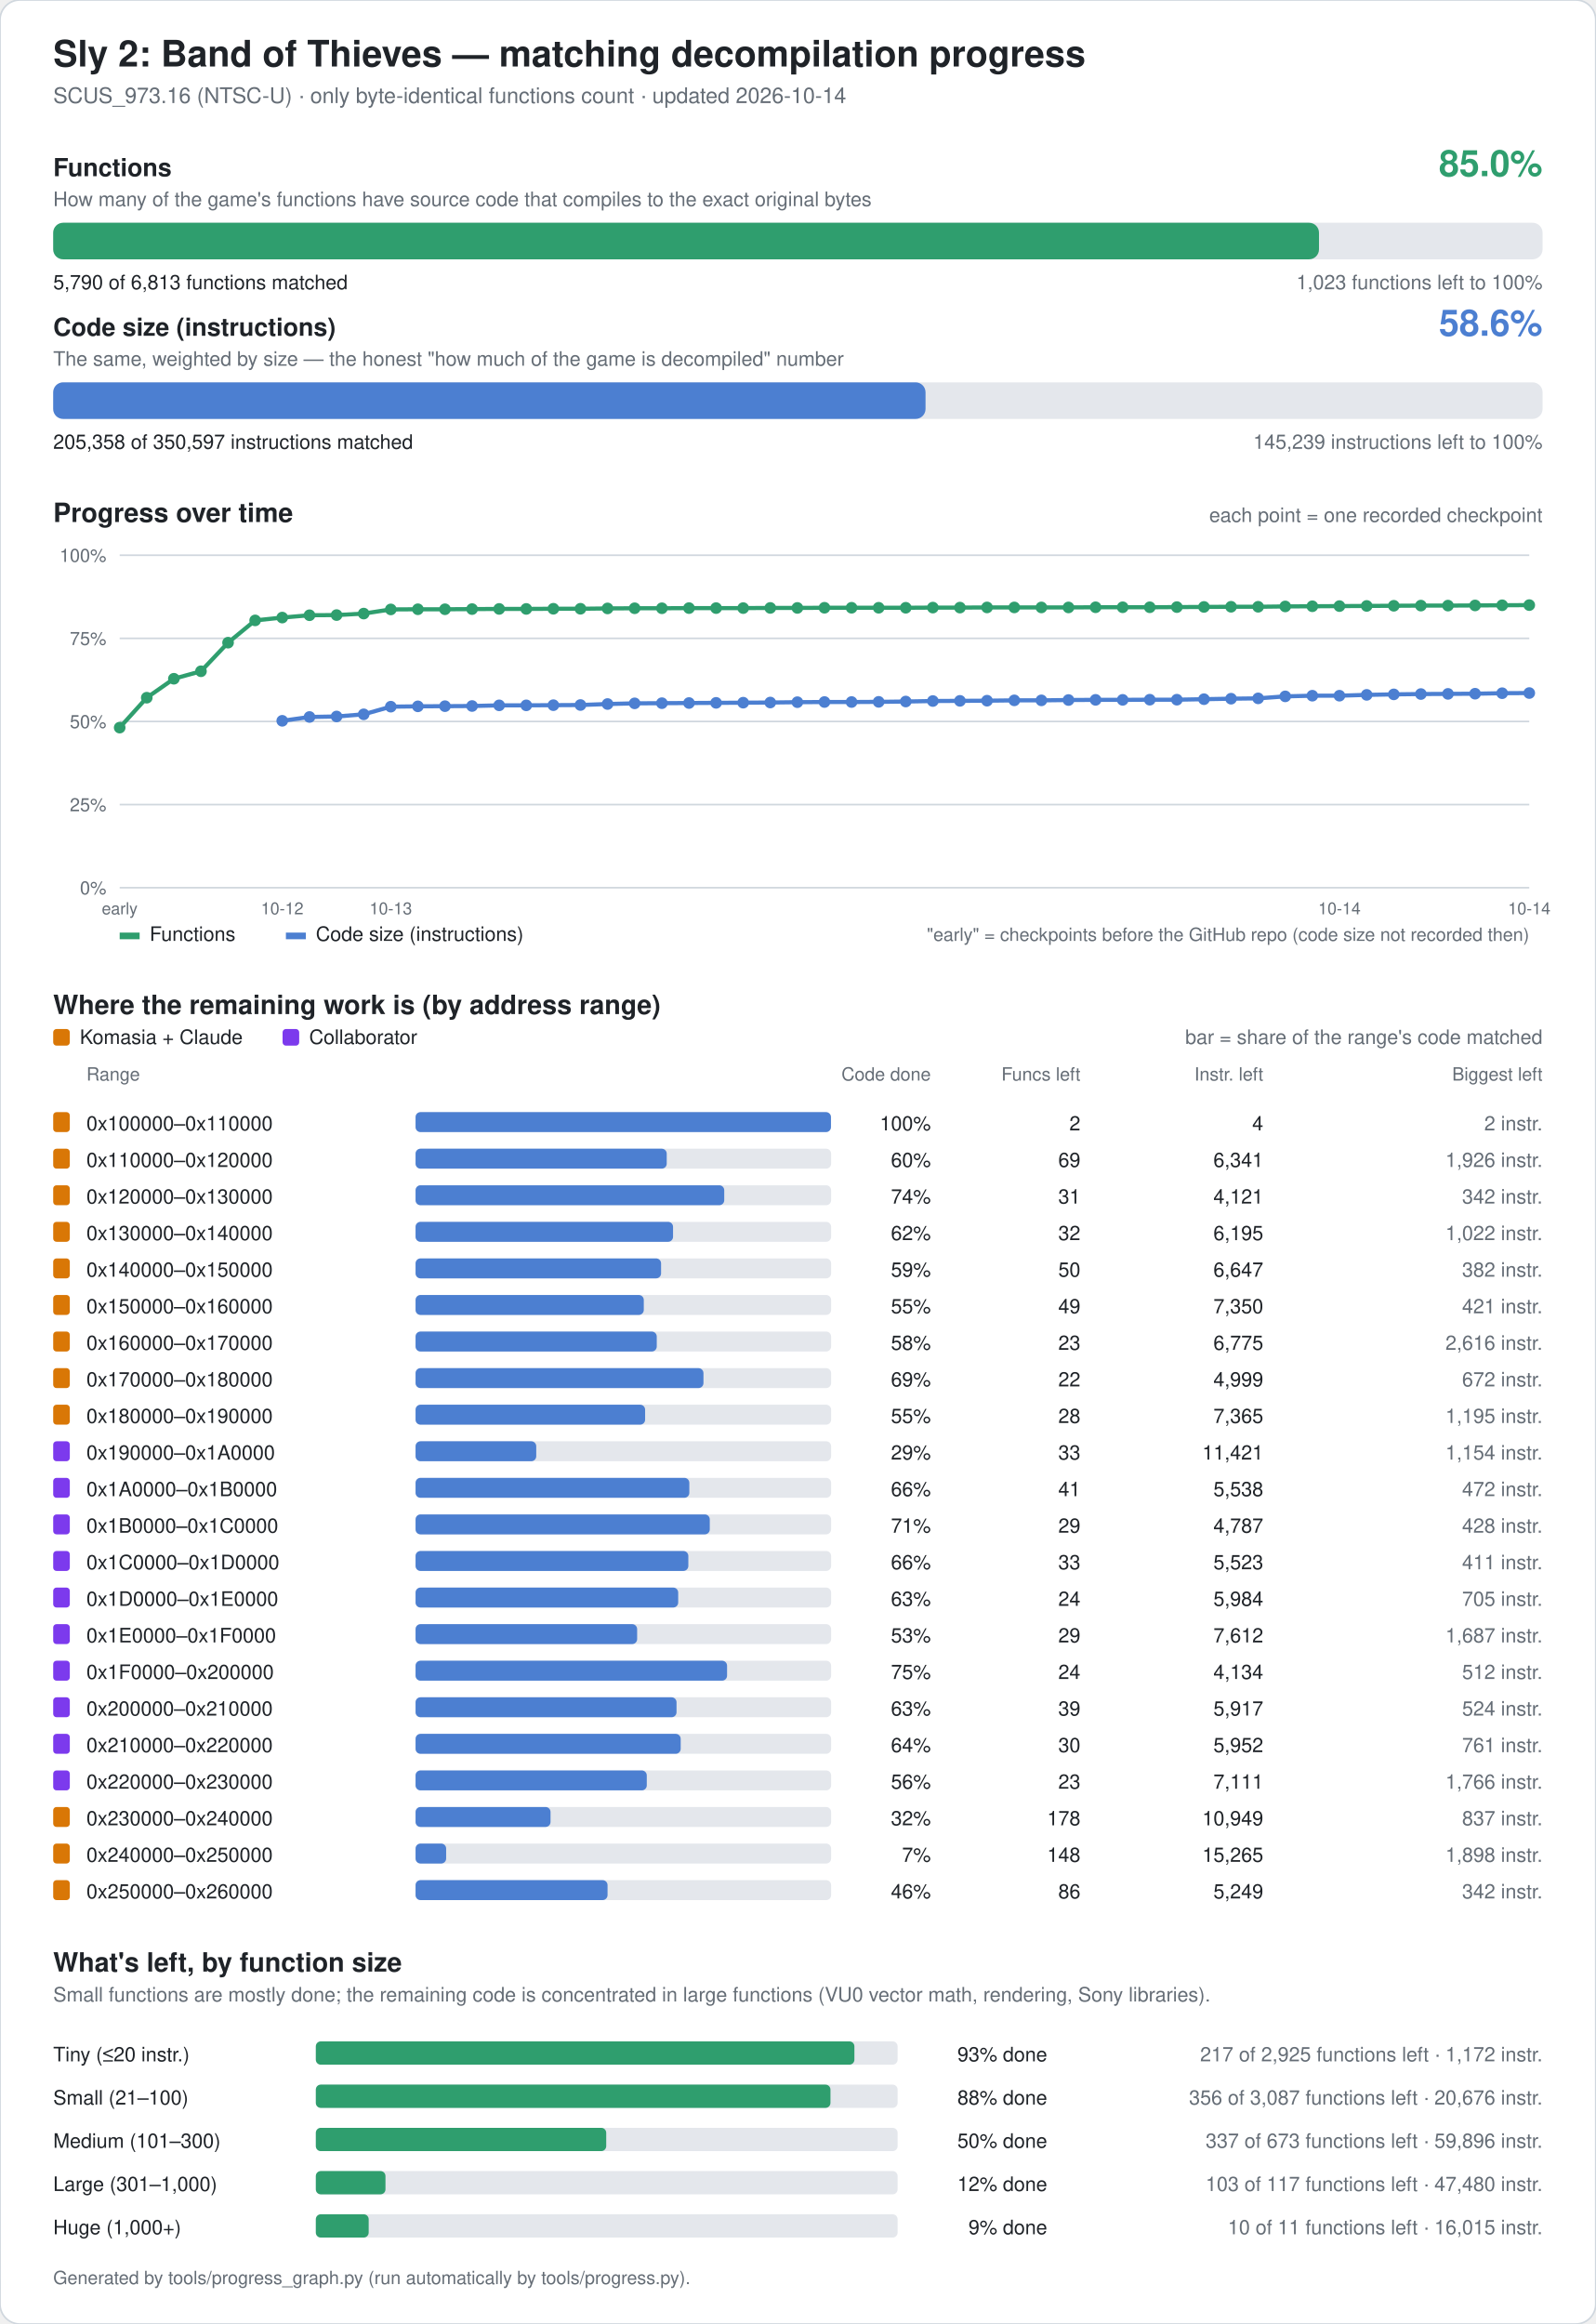
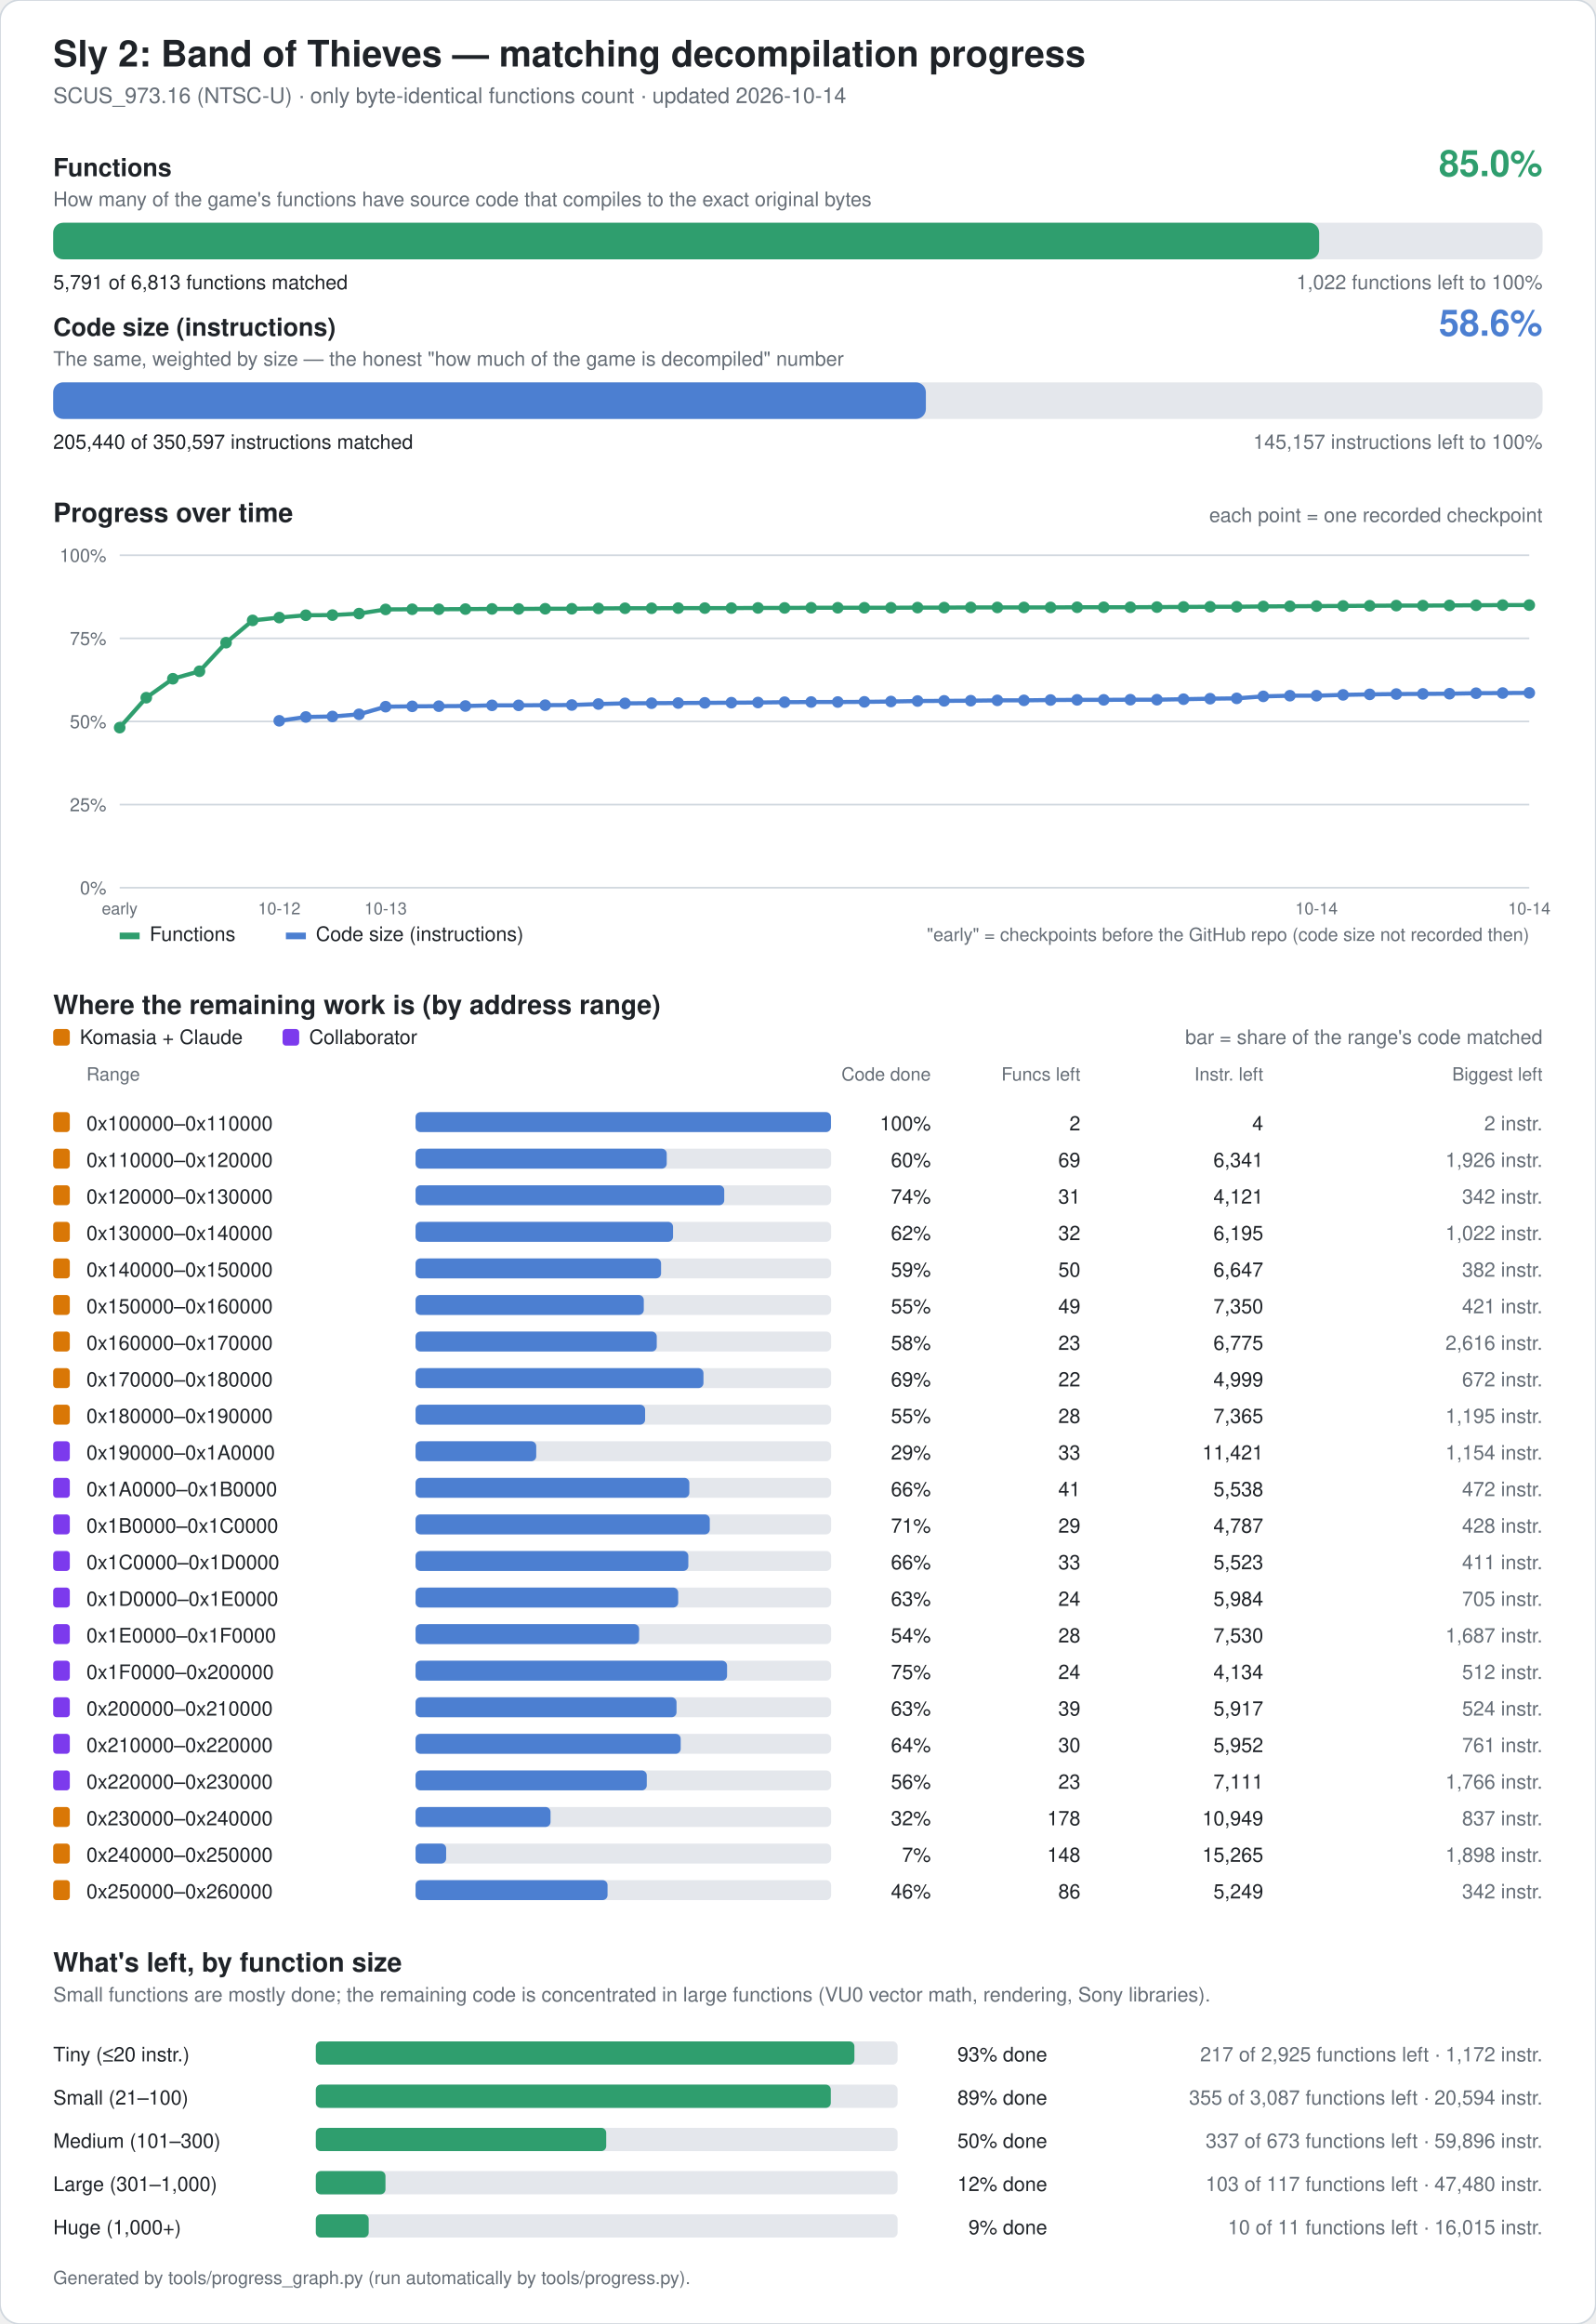
<svg xmlns="http://www.w3.org/2000/svg" width="960" height="1398" viewBox="0 0 960 1398" font-family="-apple-system,BlinkMacSystemFont,Segoe UI,Helvetica,Arial,sans-serif">
  <rect width="960" height="1398" rx="12" fill="#ffffff" stroke="#d0d7de" />
  <text x="32.0" y="40.0" font-size="22" fill="#1f2328" text-anchor="start" font-weight="bold">Sly 2: Band of Thieves — matching decompilation progress</text>
  <text x="32.0" y="62.0" font-size="13" fill="#656d76" text-anchor="start" font-weight="normal">SCUS_973.16 (NTSC-U) · only byte-identical functions count · updated 2026-10-14</text>
  <text x="32.0" y="106.0" font-size="15" fill="#1f2328" text-anchor="start" font-weight="bold">Functions</text>
  <text x="928.0" y="106.0" font-size="22" fill="#2f9e6e" text-anchor="end" font-weight="bold">85.0%</text>
  <text x="32.0" y="124.0" font-size="12" fill="#656d76" text-anchor="start" font-weight="normal">How many of the game's functions have source code that compiles to the exact original bytes</text>
  <rect x="32" y="134" width="896" height="22" rx="6" fill="#e4e7ec" />
-   <rect x="32" y="134" width="761.5" height="22" rx="6" fill="#2f9e6e" />
-   <text x="32.0" y="174.0" font-size="12" fill="#1f2328" text-anchor="start" font-weight="normal">5,790 of 6,813 functions matched</text>
-   <text x="928.0" y="174.0" font-size="12" fill="#656d76" text-anchor="end" font-weight="normal">1,023 functions left to 100%</text>
+   <rect x="32" y="134" width="761.6" height="22" rx="6" fill="#2f9e6e" />
+   <text x="32.0" y="174.0" font-size="12" fill="#1f2328" text-anchor="start" font-weight="normal">5,791 of 6,813 functions matched</text>
+   <text x="928.0" y="174.0" font-size="12" fill="#656d76" text-anchor="end" font-weight="normal">1,022 functions left to 100%</text>
  <text x="32.0" y="202.0" font-size="15" fill="#1f2328" text-anchor="start" font-weight="bold">Code size (instructions)</text>
  <text x="928.0" y="202.0" font-size="22" fill="#4c7fd1" text-anchor="end" font-weight="bold">58.6%</text>
  <text x="32.0" y="220.0" font-size="12" fill="#656d76" text-anchor="start" font-weight="normal">The same, weighted by size — the honest "how much of the game is decompiled" number</text>
  <rect x="32" y="230" width="896" height="22" rx="6" fill="#e4e7ec" />
-   <rect x="32" y="230" width="524.8" height="22" rx="6" fill="#4c7fd1" />
-   <text x="32.0" y="270.0" font-size="12" fill="#1f2328" text-anchor="start" font-weight="normal">205,358 of 350,597 instructions matched</text>
-   <text x="928.0" y="270.0" font-size="12" fill="#656d76" text-anchor="end" font-weight="normal">145,239 instructions left to 100%</text>
+   <rect x="32" y="230" width="525.0" height="22" rx="6" fill="#4c7fd1" />
+   <text x="32.0" y="270.0" font-size="12" fill="#1f2328" text-anchor="start" font-weight="normal">205,440 of 350,597 instructions matched</text>
+   <text x="928.0" y="270.0" font-size="12" fill="#656d76" text-anchor="end" font-weight="normal">145,157 instructions left to 100%</text>
  <text x="32.0" y="314.0" font-size="16" fill="#1f2328" text-anchor="start" font-weight="bold">Progress over time</text>
  <text x="928.0" y="314.0" font-size="12" fill="#656d76" text-anchor="end" font-weight="normal">each point = one recorded checkpoint</text>
  <line x1="72" y1="534.0" x2="920" y2="534.0" stroke="#d0d7de" stroke-width="1" />
  <text x="64.0" y="538.0" font-size="11" fill="#656d76" text-anchor="end" font-weight="normal">0%</text>
  <line x1="72" y1="484.0" x2="920" y2="484.0" stroke="#d0d7de" stroke-width="1" />
  <text x="64.0" y="488.0" font-size="11" fill="#656d76" text-anchor="end" font-weight="normal">25%</text>
  <line x1="72" y1="434.0" x2="920" y2="434.0" stroke="#d0d7de" stroke-width="1" />
  <text x="64.0" y="438.0" font-size="11" fill="#656d76" text-anchor="end" font-weight="normal">50%</text>
  <line x1="72" y1="384.0" x2="920" y2="384.0" stroke="#d0d7de" stroke-width="1" />
  <text x="64.0" y="388.0" font-size="11" fill="#656d76" text-anchor="end" font-weight="normal">75%</text>
  <line x1="72" y1="334.0" x2="920" y2="334.0" stroke="#d0d7de" stroke-width="1" />
  <text x="64.0" y="338.0" font-size="11" fill="#656d76" text-anchor="end" font-weight="normal">100%</text>
-   <polyline fill="none" stroke="#2f9e6e" stroke-width="2.5" stroke-linejoin="round" points="72.0,437.7 88.3,419.7 104.6,408.3 120.9,403.8 137.2,386.6 153.5,373.2 169.8,371.5 186.2,370.1 202.5,370.0 218.8,369.1 235.1,366.6 251.4,366.5 267.7,366.5 284.0,366.4 300.3,366.3 316.6,366.3 332.9,366.2 349.2,366.2 365.5,366.0 381.8,365.9 398.2,365.9 414.5,365.8 430.8,365.8 447.1,365.8 463.4,365.7 479.7,365.7 496.0,365.6 512.3,365.6 528.6,365.6 544.9,365.6 561.2,365.5 577.5,365.5 593.8,365.4 610.2,365.4 626.5,365.4 642.8,365.4 659.1,365.3 675.4,365.3 691.7,365.3 708.0,365.2 724.3,365.1 740.6,365.0 756.9,365.0 773.2,364.8 789.5,364.7 805.8,364.6 822.2,364.5 838.5,364.4 854.8,364.3 871.1,364.3 887.4,364.2 903.7,364.1 920.0,364.0" />
+   <polyline fill="none" stroke="#2f9e6e" stroke-width="2.5" stroke-linejoin="round" points="72.0,437.7 88.0,419.7 104.0,408.3 120.0,403.8 136.0,386.6 152.0,373.2 168.0,371.5 184.0,370.1 200.0,370.0 216.0,369.1 232.0,366.6 248.0,366.5 264.0,366.5 280.0,366.4 296.0,366.3 312.0,366.3 328.0,366.2 344.0,366.2 360.0,366.0 376.0,365.9 392.0,365.9 408.0,365.8 424.0,365.8 440.0,365.8 456.0,365.7 472.0,365.7 488.0,365.6 504.0,365.6 520.0,365.6 536.0,365.6 552.0,365.5 568.0,365.5 584.0,365.4 600.0,365.4 616.0,365.4 632.0,365.4 648.0,365.3 664.0,365.3 680.0,365.3 696.0,365.2 712.0,365.1 728.0,365.0 744.0,365.0 760.0,364.8 776.0,364.7 792.0,364.6 808.0,364.5 824.0,364.4 840.0,364.3 856.0,364.3 872.0,364.2 888.0,364.1 904.0,364.0 920.0,364.0" />
  <circle cx="72.0" cy="437.7" r="3.5" fill="#2f9e6e" />
-   <circle cx="88.3" cy="419.7" r="3.5" fill="#2f9e6e" />
-   <circle cx="104.6" cy="408.3" r="3.5" fill="#2f9e6e" />
-   <circle cx="120.9" cy="403.8" r="3.5" fill="#2f9e6e" />
-   <circle cx="137.2" cy="386.6" r="3.5" fill="#2f9e6e" />
-   <circle cx="153.5" cy="373.2" r="3.5" fill="#2f9e6e" />
-   <circle cx="169.8" cy="371.5" r="3.5" fill="#2f9e6e" />
-   <circle cx="186.2" cy="370.1" r="3.5" fill="#2f9e6e" />
-   <circle cx="202.5" cy="370.0" r="3.5" fill="#2f9e6e" />
-   <circle cx="218.8" cy="369.1" r="3.5" fill="#2f9e6e" />
-   <circle cx="235.1" cy="366.6" r="3.5" fill="#2f9e6e" />
-   <circle cx="251.4" cy="366.5" r="3.5" fill="#2f9e6e" />
-   <circle cx="267.7" cy="366.5" r="3.5" fill="#2f9e6e" />
-   <circle cx="284.0" cy="366.4" r="3.5" fill="#2f9e6e" />
-   <circle cx="300.3" cy="366.3" r="3.5" fill="#2f9e6e" />
-   <circle cx="316.6" cy="366.3" r="3.5" fill="#2f9e6e" />
-   <circle cx="332.9" cy="366.2" r="3.5" fill="#2f9e6e" />
-   <circle cx="349.2" cy="366.2" r="3.5" fill="#2f9e6e" />
-   <circle cx="365.5" cy="366.0" r="3.5" fill="#2f9e6e" />
-   <circle cx="381.8" cy="365.9" r="3.5" fill="#2f9e6e" />
-   <circle cx="398.2" cy="365.9" r="3.5" fill="#2f9e6e" />
-   <circle cx="414.5" cy="365.8" r="3.5" fill="#2f9e6e" />
-   <circle cx="430.8" cy="365.8" r="3.5" fill="#2f9e6e" />
-   <circle cx="447.1" cy="365.8" r="3.5" fill="#2f9e6e" />
-   <circle cx="463.4" cy="365.7" r="3.5" fill="#2f9e6e" />
-   <circle cx="479.7" cy="365.7" r="3.5" fill="#2f9e6e" />
-   <circle cx="496.0" cy="365.6" r="3.5" fill="#2f9e6e" />
-   <circle cx="512.3" cy="365.6" r="3.5" fill="#2f9e6e" />
-   <circle cx="528.6" cy="365.6" r="3.5" fill="#2f9e6e" />
-   <circle cx="544.9" cy="365.6" r="3.5" fill="#2f9e6e" />
-   <circle cx="561.2" cy="365.5" r="3.5" fill="#2f9e6e" />
-   <circle cx="577.5" cy="365.5" r="3.5" fill="#2f9e6e" />
-   <circle cx="593.8" cy="365.4" r="3.5" fill="#2f9e6e" />
-   <circle cx="610.2" cy="365.4" r="3.5" fill="#2f9e6e" />
-   <circle cx="626.5" cy="365.4" r="3.5" fill="#2f9e6e" />
-   <circle cx="642.8" cy="365.4" r="3.5" fill="#2f9e6e" />
-   <circle cx="659.1" cy="365.3" r="3.5" fill="#2f9e6e" />
-   <circle cx="675.4" cy="365.3" r="3.5" fill="#2f9e6e" />
-   <circle cx="691.7" cy="365.3" r="3.5" fill="#2f9e6e" />
-   <circle cx="708.0" cy="365.2" r="3.5" fill="#2f9e6e" />
-   <circle cx="724.3" cy="365.1" r="3.5" fill="#2f9e6e" />
-   <circle cx="740.6" cy="365.0" r="3.5" fill="#2f9e6e" />
-   <circle cx="756.9" cy="365.0" r="3.5" fill="#2f9e6e" />
-   <circle cx="773.2" cy="364.8" r="3.5" fill="#2f9e6e" />
-   <circle cx="789.5" cy="364.7" r="3.5" fill="#2f9e6e" />
-   <circle cx="805.8" cy="364.6" r="3.5" fill="#2f9e6e" />
-   <circle cx="822.2" cy="364.5" r="3.5" fill="#2f9e6e" />
-   <circle cx="838.5" cy="364.4" r="3.5" fill="#2f9e6e" />
-   <circle cx="854.8" cy="364.3" r="3.5" fill="#2f9e6e" />
-   <circle cx="871.1" cy="364.3" r="3.5" fill="#2f9e6e" />
-   <circle cx="887.4" cy="364.2" r="3.5" fill="#2f9e6e" />
-   <circle cx="903.7" cy="364.1" r="3.5" fill="#2f9e6e" />
+   <circle cx="88.0" cy="419.7" r="3.5" fill="#2f9e6e" />
+   <circle cx="104.0" cy="408.3" r="3.5" fill="#2f9e6e" />
+   <circle cx="120.0" cy="403.8" r="3.5" fill="#2f9e6e" />
+   <circle cx="136.0" cy="386.6" r="3.5" fill="#2f9e6e" />
+   <circle cx="152.0" cy="373.2" r="3.5" fill="#2f9e6e" />
+   <circle cx="168.0" cy="371.5" r="3.5" fill="#2f9e6e" />
+   <circle cx="184.0" cy="370.1" r="3.5" fill="#2f9e6e" />
+   <circle cx="200.0" cy="370.0" r="3.5" fill="#2f9e6e" />
+   <circle cx="216.0" cy="369.1" r="3.5" fill="#2f9e6e" />
+   <circle cx="232.0" cy="366.6" r="3.5" fill="#2f9e6e" />
+   <circle cx="248.0" cy="366.5" r="3.5" fill="#2f9e6e" />
+   <circle cx="264.0" cy="366.5" r="3.5" fill="#2f9e6e" />
+   <circle cx="280.0" cy="366.4" r="3.5" fill="#2f9e6e" />
+   <circle cx="296.0" cy="366.3" r="3.5" fill="#2f9e6e" />
+   <circle cx="312.0" cy="366.3" r="3.5" fill="#2f9e6e" />
+   <circle cx="328.0" cy="366.2" r="3.5" fill="#2f9e6e" />
+   <circle cx="344.0" cy="366.2" r="3.5" fill="#2f9e6e" />
+   <circle cx="360.0" cy="366.0" r="3.5" fill="#2f9e6e" />
+   <circle cx="376.0" cy="365.9" r="3.5" fill="#2f9e6e" />
+   <circle cx="392.0" cy="365.9" r="3.5" fill="#2f9e6e" />
+   <circle cx="408.0" cy="365.8" r="3.5" fill="#2f9e6e" />
+   <circle cx="424.0" cy="365.8" r="3.5" fill="#2f9e6e" />
+   <circle cx="440.0" cy="365.8" r="3.5" fill="#2f9e6e" />
+   <circle cx="456.0" cy="365.7" r="3.5" fill="#2f9e6e" />
+   <circle cx="472.0" cy="365.7" r="3.5" fill="#2f9e6e" />
+   <circle cx="488.0" cy="365.6" r="3.5" fill="#2f9e6e" />
+   <circle cx="504.0" cy="365.6" r="3.5" fill="#2f9e6e" />
+   <circle cx="520.0" cy="365.6" r="3.5" fill="#2f9e6e" />
+   <circle cx="536.0" cy="365.6" r="3.5" fill="#2f9e6e" />
+   <circle cx="552.0" cy="365.5" r="3.5" fill="#2f9e6e" />
+   <circle cx="568.0" cy="365.5" r="3.5" fill="#2f9e6e" />
+   <circle cx="584.0" cy="365.4" r="3.5" fill="#2f9e6e" />
+   <circle cx="600.0" cy="365.4" r="3.5" fill="#2f9e6e" />
+   <circle cx="616.0" cy="365.4" r="3.5" fill="#2f9e6e" />
+   <circle cx="632.0" cy="365.4" r="3.5" fill="#2f9e6e" />
+   <circle cx="648.0" cy="365.3" r="3.5" fill="#2f9e6e" />
+   <circle cx="664.0" cy="365.3" r="3.5" fill="#2f9e6e" />
+   <circle cx="680.0" cy="365.3" r="3.5" fill="#2f9e6e" />
+   <circle cx="696.0" cy="365.2" r="3.5" fill="#2f9e6e" />
+   <circle cx="712.0" cy="365.1" r="3.5" fill="#2f9e6e" />
+   <circle cx="728.0" cy="365.0" r="3.5" fill="#2f9e6e" />
+   <circle cx="744.0" cy="365.0" r="3.5" fill="#2f9e6e" />
+   <circle cx="760.0" cy="364.8" r="3.5" fill="#2f9e6e" />
+   <circle cx="776.0" cy="364.7" r="3.5" fill="#2f9e6e" />
+   <circle cx="792.0" cy="364.6" r="3.5" fill="#2f9e6e" />
+   <circle cx="808.0" cy="364.5" r="3.5" fill="#2f9e6e" />
+   <circle cx="824.0" cy="364.4" r="3.5" fill="#2f9e6e" />
+   <circle cx="840.0" cy="364.3" r="3.5" fill="#2f9e6e" />
+   <circle cx="856.0" cy="364.3" r="3.5" fill="#2f9e6e" />
+   <circle cx="872.0" cy="364.2" r="3.5" fill="#2f9e6e" />
+   <circle cx="888.0" cy="364.1" r="3.5" fill="#2f9e6e" />
+   <circle cx="904.0" cy="364.0" r="3.5" fill="#2f9e6e" />
  <circle cx="920.0" cy="364.0" r="3.5" fill="#2f9e6e" />
-   <polyline fill="none" stroke="#4c7fd1" stroke-width="2.5" stroke-linejoin="round" points="169.8,433.6 186.2,431.3 202.5,431.0 218.8,429.7 235.1,425.1 251.4,424.9 267.7,424.8 284.0,424.7 300.3,424.3 316.6,424.3 332.9,424.2 349.2,424.1 365.5,423.5 381.8,423.1 398.2,423.0 414.5,422.9 430.8,422.8 447.1,422.7 463.4,422.6 479.7,422.4 496.0,422.3 512.3,422.3 528.6,422.2 544.9,422.0 561.2,421.7 577.5,421.6 593.8,421.5 610.2,421.3 626.5,421.3 642.8,421.1 659.1,421.0 675.4,421.0 691.7,420.9 708.0,420.9 724.3,420.6 740.6,420.3 756.9,420.1 773.2,418.9 789.5,418.5 805.8,418.5 822.2,418.0 838.5,417.7 854.8,417.5 871.1,417.4 887.4,417.3 903.7,417.0 920.0,416.9" />
-   <circle cx="169.8" cy="433.6" r="3.5" fill="#4c7fd1" />
-   <circle cx="186.2" cy="431.3" r="3.5" fill="#4c7fd1" />
-   <circle cx="202.5" cy="431.0" r="3.5" fill="#4c7fd1" />
-   <circle cx="218.8" cy="429.7" r="3.5" fill="#4c7fd1" />
-   <circle cx="235.1" cy="425.1" r="3.5" fill="#4c7fd1" />
-   <circle cx="251.4" cy="424.9" r="3.5" fill="#4c7fd1" />
-   <circle cx="267.7" cy="424.8" r="3.5" fill="#4c7fd1" />
-   <circle cx="284.0" cy="424.7" r="3.5" fill="#4c7fd1" />
-   <circle cx="300.3" cy="424.3" r="3.5" fill="#4c7fd1" />
-   <circle cx="316.6" cy="424.3" r="3.5" fill="#4c7fd1" />
-   <circle cx="332.9" cy="424.2" r="3.5" fill="#4c7fd1" />
-   <circle cx="349.2" cy="424.1" r="3.5" fill="#4c7fd1" />
-   <circle cx="365.5" cy="423.5" r="3.5" fill="#4c7fd1" />
-   <circle cx="381.8" cy="423.1" r="3.5" fill="#4c7fd1" />
-   <circle cx="398.2" cy="423.0" r="3.5" fill="#4c7fd1" />
-   <circle cx="414.5" cy="422.9" r="3.5" fill="#4c7fd1" />
-   <circle cx="430.8" cy="422.8" r="3.5" fill="#4c7fd1" />
-   <circle cx="447.1" cy="422.7" r="3.5" fill="#4c7fd1" />
-   <circle cx="463.4" cy="422.6" r="3.5" fill="#4c7fd1" />
-   <circle cx="479.7" cy="422.4" r="3.5" fill="#4c7fd1" />
-   <circle cx="496.0" cy="422.3" r="3.5" fill="#4c7fd1" />
-   <circle cx="512.3" cy="422.3" r="3.5" fill="#4c7fd1" />
-   <circle cx="528.6" cy="422.2" r="3.5" fill="#4c7fd1" />
-   <circle cx="544.9" cy="422.0" r="3.5" fill="#4c7fd1" />
-   <circle cx="561.2" cy="421.7" r="3.5" fill="#4c7fd1" />
-   <circle cx="577.5" cy="421.6" r="3.5" fill="#4c7fd1" />
-   <circle cx="593.8" cy="421.5" r="3.5" fill="#4c7fd1" />
-   <circle cx="610.2" cy="421.3" r="3.5" fill="#4c7fd1" />
-   <circle cx="626.5" cy="421.3" r="3.5" fill="#4c7fd1" />
-   <circle cx="642.8" cy="421.1" r="3.5" fill="#4c7fd1" />
-   <circle cx="659.1" cy="421.0" r="3.5" fill="#4c7fd1" />
-   <circle cx="675.4" cy="421.0" r="3.5" fill="#4c7fd1" />
-   <circle cx="691.7" cy="420.9" r="3.5" fill="#4c7fd1" />
-   <circle cx="708.0" cy="420.9" r="3.5" fill="#4c7fd1" />
-   <circle cx="724.3" cy="420.6" r="3.5" fill="#4c7fd1" />
-   <circle cx="740.6" cy="420.3" r="3.5" fill="#4c7fd1" />
-   <circle cx="756.9" cy="420.1" r="3.5" fill="#4c7fd1" />
-   <circle cx="773.2" cy="418.9" r="3.5" fill="#4c7fd1" />
-   <circle cx="789.5" cy="418.5" r="3.5" fill="#4c7fd1" />
-   <circle cx="805.8" cy="418.5" r="3.5" fill="#4c7fd1" />
-   <circle cx="822.2" cy="418.0" r="3.5" fill="#4c7fd1" />
-   <circle cx="838.5" cy="417.7" r="3.5" fill="#4c7fd1" />
-   <circle cx="854.8" cy="417.5" r="3.5" fill="#4c7fd1" />
-   <circle cx="871.1" cy="417.4" r="3.5" fill="#4c7fd1" />
-   <circle cx="887.4" cy="417.3" r="3.5" fill="#4c7fd1" />
-   <circle cx="903.7" cy="417.0" r="3.5" fill="#4c7fd1" />
-   <circle cx="920.0" cy="416.9" r="3.5" fill="#4c7fd1" />
+   <polyline fill="none" stroke="#4c7fd1" stroke-width="2.5" stroke-linejoin="round" points="168.0,433.6 184.0,431.3 200.0,431.0 216.0,429.7 232.0,425.1 248.0,424.9 264.0,424.8 280.0,424.7 296.0,424.3 312.0,424.3 328.0,424.2 344.0,424.1 360.0,423.5 376.0,423.1 392.0,423.0 408.0,422.9 424.0,422.8 440.0,422.7 456.0,422.6 472.0,422.4 488.0,422.3 504.0,422.3 520.0,422.2 536.0,422.0 552.0,421.7 568.0,421.6 584.0,421.5 600.0,421.3 616.0,421.3 632.0,421.1 648.0,421.0 664.0,421.0 680.0,420.9 696.0,420.9 712.0,420.6 728.0,420.3 744.0,420.1 760.0,418.9 776.0,418.5 792.0,418.5 808.0,418.0 824.0,417.7 840.0,417.5 856.0,417.4 872.0,417.3 888.0,417.0 904.0,416.9 920.0,416.8" />
+   <circle cx="168.0" cy="433.6" r="3.5" fill="#4c7fd1" />
+   <circle cx="184.0" cy="431.3" r="3.5" fill="#4c7fd1" />
+   <circle cx="200.0" cy="431.0" r="3.5" fill="#4c7fd1" />
+   <circle cx="216.0" cy="429.7" r="3.5" fill="#4c7fd1" />
+   <circle cx="232.0" cy="425.1" r="3.5" fill="#4c7fd1" />
+   <circle cx="248.0" cy="424.9" r="3.5" fill="#4c7fd1" />
+   <circle cx="264.0" cy="424.8" r="3.5" fill="#4c7fd1" />
+   <circle cx="280.0" cy="424.7" r="3.5" fill="#4c7fd1" />
+   <circle cx="296.0" cy="424.3" r="3.5" fill="#4c7fd1" />
+   <circle cx="312.0" cy="424.3" r="3.5" fill="#4c7fd1" />
+   <circle cx="328.0" cy="424.2" r="3.5" fill="#4c7fd1" />
+   <circle cx="344.0" cy="424.1" r="3.5" fill="#4c7fd1" />
+   <circle cx="360.0" cy="423.5" r="3.5" fill="#4c7fd1" />
+   <circle cx="376.0" cy="423.1" r="3.5" fill="#4c7fd1" />
+   <circle cx="392.0" cy="423.0" r="3.5" fill="#4c7fd1" />
+   <circle cx="408.0" cy="422.9" r="3.5" fill="#4c7fd1" />
+   <circle cx="424.0" cy="422.8" r="3.5" fill="#4c7fd1" />
+   <circle cx="440.0" cy="422.7" r="3.5" fill="#4c7fd1" />
+   <circle cx="456.0" cy="422.6" r="3.5" fill="#4c7fd1" />
+   <circle cx="472.0" cy="422.4" r="3.5" fill="#4c7fd1" />
+   <circle cx="488.0" cy="422.3" r="3.5" fill="#4c7fd1" />
+   <circle cx="504.0" cy="422.3" r="3.5" fill="#4c7fd1" />
+   <circle cx="520.0" cy="422.2" r="3.5" fill="#4c7fd1" />
+   <circle cx="536.0" cy="422.0" r="3.5" fill="#4c7fd1" />
+   <circle cx="552.0" cy="421.7" r="3.5" fill="#4c7fd1" />
+   <circle cx="568.0" cy="421.6" r="3.5" fill="#4c7fd1" />
+   <circle cx="584.0" cy="421.5" r="3.5" fill="#4c7fd1" />
+   <circle cx="600.0" cy="421.3" r="3.5" fill="#4c7fd1" />
+   <circle cx="616.0" cy="421.3" r="3.5" fill="#4c7fd1" />
+   <circle cx="632.0" cy="421.1" r="3.5" fill="#4c7fd1" />
+   <circle cx="648.0" cy="421.0" r="3.5" fill="#4c7fd1" />
+   <circle cx="664.0" cy="421.0" r="3.5" fill="#4c7fd1" />
+   <circle cx="680.0" cy="420.9" r="3.5" fill="#4c7fd1" />
+   <circle cx="696.0" cy="420.9" r="3.5" fill="#4c7fd1" />
+   <circle cx="712.0" cy="420.6" r="3.5" fill="#4c7fd1" />
+   <circle cx="728.0" cy="420.3" r="3.5" fill="#4c7fd1" />
+   <circle cx="744.0" cy="420.1" r="3.5" fill="#4c7fd1" />
+   <circle cx="760.0" cy="418.9" r="3.5" fill="#4c7fd1" />
+   <circle cx="776.0" cy="418.5" r="3.5" fill="#4c7fd1" />
+   <circle cx="792.0" cy="418.5" r="3.5" fill="#4c7fd1" />
+   <circle cx="808.0" cy="418.0" r="3.5" fill="#4c7fd1" />
+   <circle cx="824.0" cy="417.7" r="3.5" fill="#4c7fd1" />
+   <circle cx="840.0" cy="417.5" r="3.5" fill="#4c7fd1" />
+   <circle cx="856.0" cy="417.4" r="3.5" fill="#4c7fd1" />
+   <circle cx="872.0" cy="417.3" r="3.5" fill="#4c7fd1" />
+   <circle cx="888.0" cy="417.0" r="3.5" fill="#4c7fd1" />
+   <circle cx="904.0" cy="416.9" r="3.5" fill="#4c7fd1" />
+   <circle cx="920.0" cy="416.8" r="3.5" fill="#4c7fd1" />
  <text x="72.0" y="550.0" font-size="10" fill="#656d76" text-anchor="middle" font-weight="normal">early</text>
-   <text x="169.8" y="550.0" font-size="10" fill="#656d76" text-anchor="middle" font-weight="normal">10-12</text>
-   <text x="235.1" y="550.0" font-size="10" fill="#656d76" text-anchor="middle" font-weight="normal">10-13</text>
-   <text x="805.8" y="550.0" font-size="10" fill="#656d76" text-anchor="middle" font-weight="normal">10-14</text>
+   <text x="168.0" y="550.0" font-size="10" fill="#656d76" text-anchor="middle" font-weight="normal">10-12</text>
+   <text x="232.0" y="550.0" font-size="10" fill="#656d76" text-anchor="middle" font-weight="normal">10-13</text>
+   <text x="792.0" y="550.0" font-size="10" fill="#656d76" text-anchor="middle" font-weight="normal">10-14</text>
  <text x="920.0" y="550.0" font-size="10" fill="#656d76" text-anchor="middle" font-weight="normal">10-14</text>
  <rect x="72" y="561" width="12" height="4" fill="#2f9e6e" />
  <text x="90.0" y="566.0" font-size="12" fill="#1f2328" text-anchor="start" font-weight="normal">Functions</text>
  <rect x="172" y="561" width="12" height="4" fill="#4c7fd1" />
  <text x="190.0" y="566.0" font-size="12" fill="#1f2328" text-anchor="start" font-weight="normal">Code size (instructions)</text>
  <text x="920.0" y="566.0" font-size="11" fill="#656d76" text-anchor="end" font-weight="normal">"early" = checkpoints before the GitHub repo (code size not recorded then)</text>
  <text x="32.0" y="610.0" font-size="16" fill="#1f2328" text-anchor="start" font-weight="bold">Where the remaining work is (by address range)</text>
  <rect x="32" y="619" width="10" height="10" rx="2" fill="#d97706" />
  <text x="48.0" y="628.0" font-size="12" fill="#1f2328" text-anchor="start" font-weight="normal">Komasia + Claude</text>
  <rect x="170" y="619" width="10" height="10" rx="2" fill="#7c3aed" />
  <text x="186.0" y="628.0" font-size="12" fill="#1f2328" text-anchor="start" font-weight="normal">Collaborator</text>
  <text x="928.0" y="628.0" font-size="12" fill="#656d76" text-anchor="end" font-weight="normal">bar = share of the range's code matched</text>
  <text x="52.0" y="650.0" font-size="11" fill="#656d76" text-anchor="start" font-weight="normal">Range</text>
  <text x="560.0" y="650.0" font-size="11" fill="#656d76" text-anchor="end" font-weight="normal">Code done</text>
  <text x="650.0" y="650.0" font-size="11" fill="#656d76" text-anchor="end" font-weight="normal">Funcs left</text>
  <text x="760.0" y="650.0" font-size="11" fill="#656d76" text-anchor="end" font-weight="normal">Instr. left</text>
  <text x="928.0" y="650.0" font-size="11" fill="#656d76" text-anchor="end" font-weight="normal">Biggest left</text>
  <rect x="32" y="669" width="10" height="12" rx="2" fill="#d97706" />
  <text x="52.0" y="680.0" font-size="12" fill="#1f2328" text-anchor="start" font-weight="normal">0x100000–0x110000</text>
  <rect x="250" y="669" width="250" height="12" rx="3" fill="#e4e7ec" />
  <rect x="250" y="669" width="249.9" height="12" rx="3" fill="#4c7fd1" />
  <text x="560.0" y="680.0" font-size="12" fill="#1f2328" text-anchor="end" font-weight="normal">100%</text>
  <text x="650.0" y="680.0" font-size="12" fill="#1f2328" text-anchor="end" font-weight="normal">2</text>
  <text x="760.0" y="680.0" font-size="12" fill="#1f2328" text-anchor="end" font-weight="normal">4</text>
  <text x="928.0" y="680.0" font-size="12" fill="#656d76" text-anchor="end" font-weight="normal">2 instr.</text>
  <rect x="32" y="691" width="10" height="12" rx="2" fill="#d97706" />
  <text x="52.0" y="702.0" font-size="12" fill="#1f2328" text-anchor="start" font-weight="normal">0x110000–0x120000</text>
  <rect x="250" y="691" width="250" height="12" rx="3" fill="#e4e7ec" />
  <rect x="250" y="691" width="151.1" height="12" rx="3" fill="#4c7fd1" />
  <text x="560.0" y="702.0" font-size="12" fill="#1f2328" text-anchor="end" font-weight="normal">60%</text>
  <text x="650.0" y="702.0" font-size="12" fill="#1f2328" text-anchor="end" font-weight="normal">69</text>
  <text x="760.0" y="702.0" font-size="12" fill="#1f2328" text-anchor="end" font-weight="normal">6,341</text>
  <text x="928.0" y="702.0" font-size="12" fill="#656d76" text-anchor="end" font-weight="normal">1,926 instr.</text>
  <rect x="32" y="713" width="10" height="12" rx="2" fill="#d97706" />
  <text x="52.0" y="724.0" font-size="12" fill="#1f2328" text-anchor="start" font-weight="normal">0x120000–0x130000</text>
  <rect x="250" y="713" width="250" height="12" rx="3" fill="#e4e7ec" />
  <rect x="250" y="713" width="185.7" height="12" rx="3" fill="#4c7fd1" />
  <text x="560.0" y="724.0" font-size="12" fill="#1f2328" text-anchor="end" font-weight="normal">74%</text>
  <text x="650.0" y="724.0" font-size="12" fill="#1f2328" text-anchor="end" font-weight="normal">31</text>
  <text x="760.0" y="724.0" font-size="12" fill="#1f2328" text-anchor="end" font-weight="normal">4,121</text>
  <text x="928.0" y="724.0" font-size="12" fill="#656d76" text-anchor="end" font-weight="normal">342 instr.</text>
  <rect x="32" y="735" width="10" height="12" rx="2" fill="#d97706" />
  <text x="52.0" y="746.0" font-size="12" fill="#1f2328" text-anchor="start" font-weight="normal">0x130000–0x140000</text>
  <rect x="250" y="735" width="250" height="12" rx="3" fill="#e4e7ec" />
  <rect x="250" y="735" width="154.9" height="12" rx="3" fill="#4c7fd1" />
  <text x="560.0" y="746.0" font-size="12" fill="#1f2328" text-anchor="end" font-weight="normal">62%</text>
  <text x="650.0" y="746.0" font-size="12" fill="#1f2328" text-anchor="end" font-weight="normal">32</text>
  <text x="760.0" y="746.0" font-size="12" fill="#1f2328" text-anchor="end" font-weight="normal">6,195</text>
  <text x="928.0" y="746.0" font-size="12" fill="#656d76" text-anchor="end" font-weight="normal">1,022 instr.</text>
  <rect x="32" y="757" width="10" height="12" rx="2" fill="#d97706" />
  <text x="52.0" y="768.0" font-size="12" fill="#1f2328" text-anchor="start" font-weight="normal">0x140000–0x150000</text>
  <rect x="250" y="757" width="250" height="12" rx="3" fill="#e4e7ec" />
  <rect x="250" y="757" width="147.7" height="12" rx="3" fill="#4c7fd1" />
  <text x="560.0" y="768.0" font-size="12" fill="#1f2328" text-anchor="end" font-weight="normal">59%</text>
  <text x="650.0" y="768.0" font-size="12" fill="#1f2328" text-anchor="end" font-weight="normal">50</text>
  <text x="760.0" y="768.0" font-size="12" fill="#1f2328" text-anchor="end" font-weight="normal">6,647</text>
  <text x="928.0" y="768.0" font-size="12" fill="#656d76" text-anchor="end" font-weight="normal">382 instr.</text>
  <rect x="32" y="779" width="10" height="12" rx="2" fill="#d97706" />
  <text x="52.0" y="790.0" font-size="12" fill="#1f2328" text-anchor="start" font-weight="normal">0x150000–0x160000</text>
  <rect x="250" y="779" width="250" height="12" rx="3" fill="#e4e7ec" />
  <rect x="250" y="779" width="137.3" height="12" rx="3" fill="#4c7fd1" />
  <text x="560.0" y="790.0" font-size="12" fill="#1f2328" text-anchor="end" font-weight="normal">55%</text>
  <text x="650.0" y="790.0" font-size="12" fill="#1f2328" text-anchor="end" font-weight="normal">49</text>
  <text x="760.0" y="790.0" font-size="12" fill="#1f2328" text-anchor="end" font-weight="normal">7,350</text>
  <text x="928.0" y="790.0" font-size="12" fill="#656d76" text-anchor="end" font-weight="normal">421 instr.</text>
  <rect x="32" y="801" width="10" height="12" rx="2" fill="#d97706" />
  <text x="52.0" y="812.0" font-size="12" fill="#1f2328" text-anchor="start" font-weight="normal">0x160000–0x170000</text>
  <rect x="250" y="801" width="250" height="12" rx="3" fill="#e4e7ec" />
  <rect x="250" y="801" width="145.1" height="12" rx="3" fill="#4c7fd1" />
  <text x="560.0" y="812.0" font-size="12" fill="#1f2328" text-anchor="end" font-weight="normal">58%</text>
  <text x="650.0" y="812.0" font-size="12" fill="#1f2328" text-anchor="end" font-weight="normal">23</text>
  <text x="760.0" y="812.0" font-size="12" fill="#1f2328" text-anchor="end" font-weight="normal">6,775</text>
  <text x="928.0" y="812.0" font-size="12" fill="#656d76" text-anchor="end" font-weight="normal">2,616 instr.</text>
  <rect x="32" y="823" width="10" height="12" rx="2" fill="#d97706" />
  <text x="52.0" y="834.0" font-size="12" fill="#1f2328" text-anchor="start" font-weight="normal">0x170000–0x180000</text>
  <rect x="250" y="823" width="250" height="12" rx="3" fill="#e4e7ec" />
  <rect x="250" y="823" width="173.2" height="12" rx="3" fill="#4c7fd1" />
  <text x="560.0" y="834.0" font-size="12" fill="#1f2328" text-anchor="end" font-weight="normal">69%</text>
  <text x="650.0" y="834.0" font-size="12" fill="#1f2328" text-anchor="end" font-weight="normal">22</text>
  <text x="760.0" y="834.0" font-size="12" fill="#1f2328" text-anchor="end" font-weight="normal">4,999</text>
  <text x="928.0" y="834.0" font-size="12" fill="#656d76" text-anchor="end" font-weight="normal">672 instr.</text>
  <rect x="32" y="845" width="10" height="12" rx="2" fill="#d97706" />
  <text x="52.0" y="856.0" font-size="12" fill="#1f2328" text-anchor="start" font-weight="normal">0x180000–0x190000</text>
  <rect x="250" y="845" width="250" height="12" rx="3" fill="#e4e7ec" />
  <rect x="250" y="845" width="138.1" height="12" rx="3" fill="#4c7fd1" />
  <text x="560.0" y="856.0" font-size="12" fill="#1f2328" text-anchor="end" font-weight="normal">55%</text>
  <text x="650.0" y="856.0" font-size="12" fill="#1f2328" text-anchor="end" font-weight="normal">28</text>
  <text x="760.0" y="856.0" font-size="12" fill="#1f2328" text-anchor="end" font-weight="normal">7,365</text>
  <text x="928.0" y="856.0" font-size="12" fill="#656d76" text-anchor="end" font-weight="normal">1,195 instr.</text>
  <rect x="32" y="867" width="10" height="12" rx="2" fill="#7c3aed" />
  <text x="52.0" y="878.0" font-size="12" fill="#1f2328" text-anchor="start" font-weight="normal">0x190000–0x1A0000</text>
  <rect x="250" y="867" width="250" height="12" rx="3" fill="#e4e7ec" />
  <rect x="250" y="867" width="72.6" height="12" rx="3" fill="#4c7fd1" />
  <text x="560.0" y="878.0" font-size="12" fill="#1f2328" text-anchor="end" font-weight="normal">29%</text>
  <text x="650.0" y="878.0" font-size="12" fill="#1f2328" text-anchor="end" font-weight="normal">33</text>
  <text x="760.0" y="878.0" font-size="12" fill="#1f2328" text-anchor="end" font-weight="normal">11,421</text>
  <text x="928.0" y="878.0" font-size="12" fill="#656d76" text-anchor="end" font-weight="normal">1,154 instr.</text>
  <rect x="32" y="889" width="10" height="12" rx="2" fill="#7c3aed" />
  <text x="52.0" y="900.0" font-size="12" fill="#1f2328" text-anchor="start" font-weight="normal">0x1A0000–0x1B0000</text>
  <rect x="250" y="889" width="250" height="12" rx="3" fill="#e4e7ec" />
  <rect x="250" y="889" width="164.7" height="12" rx="3" fill="#4c7fd1" />
  <text x="560.0" y="900.0" font-size="12" fill="#1f2328" text-anchor="end" font-weight="normal">66%</text>
  <text x="650.0" y="900.0" font-size="12" fill="#1f2328" text-anchor="end" font-weight="normal">41</text>
  <text x="760.0" y="900.0" font-size="12" fill="#1f2328" text-anchor="end" font-weight="normal">5,538</text>
  <text x="928.0" y="900.0" font-size="12" fill="#656d76" text-anchor="end" font-weight="normal">472 instr.</text>
  <rect x="32" y="911" width="10" height="12" rx="2" fill="#7c3aed" />
  <text x="52.0" y="922.0" font-size="12" fill="#1f2328" text-anchor="start" font-weight="normal">0x1B0000–0x1C0000</text>
  <rect x="250" y="911" width="250" height="12" rx="3" fill="#e4e7ec" />
  <rect x="250" y="911" width="177.0" height="12" rx="3" fill="#4c7fd1" />
  <text x="560.0" y="922.0" font-size="12" fill="#1f2328" text-anchor="end" font-weight="normal">71%</text>
  <text x="650.0" y="922.0" font-size="12" fill="#1f2328" text-anchor="end" font-weight="normal">29</text>
  <text x="760.0" y="922.0" font-size="12" fill="#1f2328" text-anchor="end" font-weight="normal">4,787</text>
  <text x="928.0" y="922.0" font-size="12" fill="#656d76" text-anchor="end" font-weight="normal">428 instr.</text>
  <rect x="32" y="933" width="10" height="12" rx="2" fill="#7c3aed" />
  <text x="52.0" y="944.0" font-size="12" fill="#1f2328" text-anchor="start" font-weight="normal">0x1C0000–0x1D0000</text>
  <rect x="250" y="933" width="250" height="12" rx="3" fill="#e4e7ec" />
  <rect x="250" y="933" width="164.1" height="12" rx="3" fill="#4c7fd1" />
  <text x="560.0" y="944.0" font-size="12" fill="#1f2328" text-anchor="end" font-weight="normal">66%</text>
  <text x="650.0" y="944.0" font-size="12" fill="#1f2328" text-anchor="end" font-weight="normal">33</text>
  <text x="760.0" y="944.0" font-size="12" fill="#1f2328" text-anchor="end" font-weight="normal">5,523</text>
  <text x="928.0" y="944.0" font-size="12" fill="#656d76" text-anchor="end" font-weight="normal">411 instr.</text>
  <rect x="32" y="955" width="10" height="12" rx="2" fill="#7c3aed" />
  <text x="52.0" y="966.0" font-size="12" fill="#1f2328" text-anchor="start" font-weight="normal">0x1D0000–0x1E0000</text>
  <rect x="250" y="955" width="250" height="12" rx="3" fill="#e4e7ec" />
  <rect x="250" y="955" width="158.0" height="12" rx="3" fill="#4c7fd1" />
  <text x="560.0" y="966.0" font-size="12" fill="#1f2328" text-anchor="end" font-weight="normal">63%</text>
  <text x="650.0" y="966.0" font-size="12" fill="#1f2328" text-anchor="end" font-weight="normal">24</text>
  <text x="760.0" y="966.0" font-size="12" fill="#1f2328" text-anchor="end" font-weight="normal">5,984</text>
  <text x="928.0" y="966.0" font-size="12" fill="#656d76" text-anchor="end" font-weight="normal">705 instr.</text>
  <rect x="32" y="977" width="10" height="12" rx="2" fill="#7c3aed" />
  <text x="52.0" y="988.0" font-size="12" fill="#1f2328" text-anchor="start" font-weight="normal">0x1E0000–0x1F0000</text>
  <rect x="250" y="977" width="250" height="12" rx="3" fill="#e4e7ec" />
-   <rect x="250" y="977" width="133.3" height="12" rx="3" fill="#4c7fd1" />
-   <text x="560.0" y="988.0" font-size="12" fill="#1f2328" text-anchor="end" font-weight="normal">53%</text>
-   <text x="650.0" y="988.0" font-size="12" fill="#1f2328" text-anchor="end" font-weight="normal">29</text>
-   <text x="760.0" y="988.0" font-size="12" fill="#1f2328" text-anchor="end" font-weight="normal">7,612</text>
+   <rect x="250" y="977" width="134.5" height="12" rx="3" fill="#4c7fd1" />
+   <text x="560.0" y="988.0" font-size="12" fill="#1f2328" text-anchor="end" font-weight="normal">54%</text>
+   <text x="650.0" y="988.0" font-size="12" fill="#1f2328" text-anchor="end" font-weight="normal">28</text>
+   <text x="760.0" y="988.0" font-size="12" fill="#1f2328" text-anchor="end" font-weight="normal">7,530</text>
  <text x="928.0" y="988.0" font-size="12" fill="#656d76" text-anchor="end" font-weight="normal">1,687 instr.</text>
  <rect x="32" y="999" width="10" height="12" rx="2" fill="#7c3aed" />
  <text x="52.0" y="1010.0" font-size="12" fill="#1f2328" text-anchor="start" font-weight="normal">0x1F0000–0x200000</text>
  <rect x="250" y="999" width="250" height="12" rx="3" fill="#e4e7ec" />
  <rect x="250" y="999" width="187.4" height="12" rx="3" fill="#4c7fd1" />
  <text x="560.0" y="1010.0" font-size="12" fill="#1f2328" text-anchor="end" font-weight="normal">75%</text>
  <text x="650.0" y="1010.0" font-size="12" fill="#1f2328" text-anchor="end" font-weight="normal">24</text>
  <text x="760.0" y="1010.0" font-size="12" fill="#1f2328" text-anchor="end" font-weight="normal">4,134</text>
  <text x="928.0" y="1010.0" font-size="12" fill="#656d76" text-anchor="end" font-weight="normal">512 instr.</text>
  <rect x="32" y="1021" width="10" height="12" rx="2" fill="#7c3aed" />
  <text x="52.0" y="1032.0" font-size="12" fill="#1f2328" text-anchor="start" font-weight="normal">0x200000–0x210000</text>
  <rect x="250" y="1021" width="250" height="12" rx="3" fill="#e4e7ec" />
  <rect x="250" y="1021" width="157.0" height="12" rx="3" fill="#4c7fd1" />
  <text x="560.0" y="1032.0" font-size="12" fill="#1f2328" text-anchor="end" font-weight="normal">63%</text>
  <text x="650.0" y="1032.0" font-size="12" fill="#1f2328" text-anchor="end" font-weight="normal">39</text>
  <text x="760.0" y="1032.0" font-size="12" fill="#1f2328" text-anchor="end" font-weight="normal">5,917</text>
  <text x="928.0" y="1032.0" font-size="12" fill="#656d76" text-anchor="end" font-weight="normal">524 instr.</text>
  <rect x="32" y="1043" width="10" height="12" rx="2" fill="#7c3aed" />
  <text x="52.0" y="1054.0" font-size="12" fill="#1f2328" text-anchor="start" font-weight="normal">0x210000–0x220000</text>
  <rect x="250" y="1043" width="250" height="12" rx="3" fill="#e4e7ec" />
  <rect x="250" y="1043" width="159.5" height="12" rx="3" fill="#4c7fd1" />
  <text x="560.0" y="1054.0" font-size="12" fill="#1f2328" text-anchor="end" font-weight="normal">64%</text>
  <text x="650.0" y="1054.0" font-size="12" fill="#1f2328" text-anchor="end" font-weight="normal">30</text>
  <text x="760.0" y="1054.0" font-size="12" fill="#1f2328" text-anchor="end" font-weight="normal">5,952</text>
  <text x="928.0" y="1054.0" font-size="12" fill="#656d76" text-anchor="end" font-weight="normal">761 instr.</text>
  <rect x="32" y="1065" width="10" height="12" rx="2" fill="#7c3aed" />
  <text x="52.0" y="1076.0" font-size="12" fill="#1f2328" text-anchor="start" font-weight="normal">0x220000–0x230000</text>
  <rect x="250" y="1065" width="250" height="12" rx="3" fill="#e4e7ec" />
  <rect x="250" y="1065" width="139.1" height="12" rx="3" fill="#4c7fd1" />
  <text x="560.0" y="1076.0" font-size="12" fill="#1f2328" text-anchor="end" font-weight="normal">56%</text>
  <text x="650.0" y="1076.0" font-size="12" fill="#1f2328" text-anchor="end" font-weight="normal">23</text>
  <text x="760.0" y="1076.0" font-size="12" fill="#1f2328" text-anchor="end" font-weight="normal">7,111</text>
  <text x="928.0" y="1076.0" font-size="12" fill="#656d76" text-anchor="end" font-weight="normal">1,766 instr.</text>
  <rect x="32" y="1087" width="10" height="12" rx="2" fill="#d97706" />
  <text x="52.0" y="1098.0" font-size="12" fill="#1f2328" text-anchor="start" font-weight="normal">0x230000–0x240000</text>
  <rect x="250" y="1087" width="250" height="12" rx="3" fill="#e4e7ec" />
  <rect x="250" y="1087" width="81.2" height="12" rx="3" fill="#4c7fd1" />
  <text x="560.0" y="1098.0" font-size="12" fill="#1f2328" text-anchor="end" font-weight="normal">32%</text>
  <text x="650.0" y="1098.0" font-size="12" fill="#1f2328" text-anchor="end" font-weight="normal">178</text>
  <text x="760.0" y="1098.0" font-size="12" fill="#1f2328" text-anchor="end" font-weight="normal">10,949</text>
  <text x="928.0" y="1098.0" font-size="12" fill="#656d76" text-anchor="end" font-weight="normal">837 instr.</text>
  <rect x="32" y="1109" width="10" height="12" rx="2" fill="#d97706" />
  <text x="52.0" y="1120.0" font-size="12" fill="#1f2328" text-anchor="start" font-weight="normal">0x240000–0x250000</text>
  <rect x="250" y="1109" width="250" height="12" rx="3" fill="#e4e7ec" />
  <rect x="250" y="1109" width="18.4" height="12" rx="3" fill="#4c7fd1" />
  <text x="560.0" y="1120.0" font-size="12" fill="#1f2328" text-anchor="end" font-weight="normal">7%</text>
  <text x="650.0" y="1120.0" font-size="12" fill="#1f2328" text-anchor="end" font-weight="normal">148</text>
  <text x="760.0" y="1120.0" font-size="12" fill="#1f2328" text-anchor="end" font-weight="normal">15,265</text>
  <text x="928.0" y="1120.0" font-size="12" fill="#656d76" text-anchor="end" font-weight="normal">1,898 instr.</text>
  <rect x="32" y="1131" width="10" height="12" rx="2" fill="#d97706" />
  <text x="52.0" y="1142.0" font-size="12" fill="#1f2328" text-anchor="start" font-weight="normal">0x250000–0x260000</text>
  <rect x="250" y="1131" width="250" height="12" rx="3" fill="#e4e7ec" />
  <rect x="250" y="1131" width="115.5" height="12" rx="3" fill="#4c7fd1" />
  <text x="560.0" y="1142.0" font-size="12" fill="#1f2328" text-anchor="end" font-weight="normal">46%</text>
  <text x="650.0" y="1142.0" font-size="12" fill="#1f2328" text-anchor="end" font-weight="normal">86</text>
  <text x="760.0" y="1142.0" font-size="12" fill="#1f2328" text-anchor="end" font-weight="normal">5,249</text>
  <text x="928.0" y="1142.0" font-size="12" fill="#656d76" text-anchor="end" font-weight="normal">342 instr.</text>
  <text x="32.0" y="1186.0" font-size="16" fill="#1f2328" text-anchor="start" font-weight="bold">What's left, by function size</text>
  <text x="32.0" y="1204.0" font-size="12" fill="#656d76" text-anchor="start" font-weight="normal">Small functions are mostly done; the remaining code is concentrated in large functions (VU0 vector math, rendering, Sony libraries).</text>
  <text x="32.0" y="1240.0" font-size="12" fill="#1f2328" text-anchor="start" font-weight="normal">Tiny (≤20 instr.)</text>
  <rect x="190" y="1228" width="350" height="14" rx="3" fill="#e4e7ec" />
  <rect x="190" y="1228" width="324.0" height="14" rx="3" fill="#2f9e6e" />
  <text x="630.0" y="1240.0" font-size="12" fill="#1f2328" text-anchor="end" font-weight="normal">93% done</text>
  <text x="928.0" y="1240.0" font-size="12" fill="#656d76" text-anchor="end" font-weight="normal">217 of 2,925 functions left · 1,172 instr.</text>
  <text x="32.0" y="1266.0" font-size="12" fill="#1f2328" text-anchor="start" font-weight="normal">Small (21–100)</text>
  <rect x="190" y="1254" width="350" height="14" rx="3" fill="#e4e7ec" />
-   <rect x="190" y="1254" width="309.6" height="14" rx="3" fill="#2f9e6e" />
-   <text x="630.0" y="1266.0" font-size="12" fill="#1f2328" text-anchor="end" font-weight="normal">88% done</text>
-   <text x="928.0" y="1266.0" font-size="12" fill="#656d76" text-anchor="end" font-weight="normal">356 of 3,087 functions left · 20,676 instr.</text>
+   <rect x="190" y="1254" width="309.8" height="14" rx="3" fill="#2f9e6e" />
+   <text x="630.0" y="1266.0" font-size="12" fill="#1f2328" text-anchor="end" font-weight="normal">89% done</text>
+   <text x="928.0" y="1266.0" font-size="12" fill="#656d76" text-anchor="end" font-weight="normal">355 of 3,087 functions left · 20,594 instr.</text>
  <text x="32.0" y="1292.0" font-size="12" fill="#1f2328" text-anchor="start" font-weight="normal">Medium (101–300)</text>
  <rect x="190" y="1280" width="350" height="14" rx="3" fill="#e4e7ec" />
  <rect x="190" y="1280" width="174.7" height="14" rx="3" fill="#2f9e6e" />
  <text x="630.0" y="1292.0" font-size="12" fill="#1f2328" text-anchor="end" font-weight="normal">50% done</text>
  <text x="928.0" y="1292.0" font-size="12" fill="#656d76" text-anchor="end" font-weight="normal">337 of 673 functions left · 59,896 instr.</text>
  <text x="32.0" y="1318.0" font-size="12" fill="#1f2328" text-anchor="start" font-weight="normal">Large (301–1,000)</text>
  <rect x="190" y="1306" width="350" height="14" rx="3" fill="#e4e7ec" />
  <rect x="190" y="1306" width="41.9" height="14" rx="3" fill="#2f9e6e" />
  <text x="630.0" y="1318.0" font-size="12" fill="#1f2328" text-anchor="end" font-weight="normal">12% done</text>
  <text x="928.0" y="1318.0" font-size="12" fill="#656d76" text-anchor="end" font-weight="normal">103 of 117 functions left · 47,480 instr.</text>
  <text x="32.0" y="1344.0" font-size="12" fill="#1f2328" text-anchor="start" font-weight="normal">Huge (1,000+)</text>
  <rect x="190" y="1332" width="350" height="14" rx="3" fill="#e4e7ec" />
  <rect x="190" y="1332" width="31.8" height="14" rx="3" fill="#2f9e6e" />
  <text x="630.0" y="1344.0" font-size="12" fill="#1f2328" text-anchor="end" font-weight="normal">9% done</text>
  <text x="928.0" y="1344.0" font-size="12" fill="#656d76" text-anchor="end" font-weight="normal">10 of 11 functions left · 16,015 instr.</text>
  <text x="32.0" y="1374.0" font-size="11" fill="#656d76" text-anchor="start" font-weight="normal">Generated by tools/progress_graph.py (run automatically by tools/progress.py).</text>
</svg>
